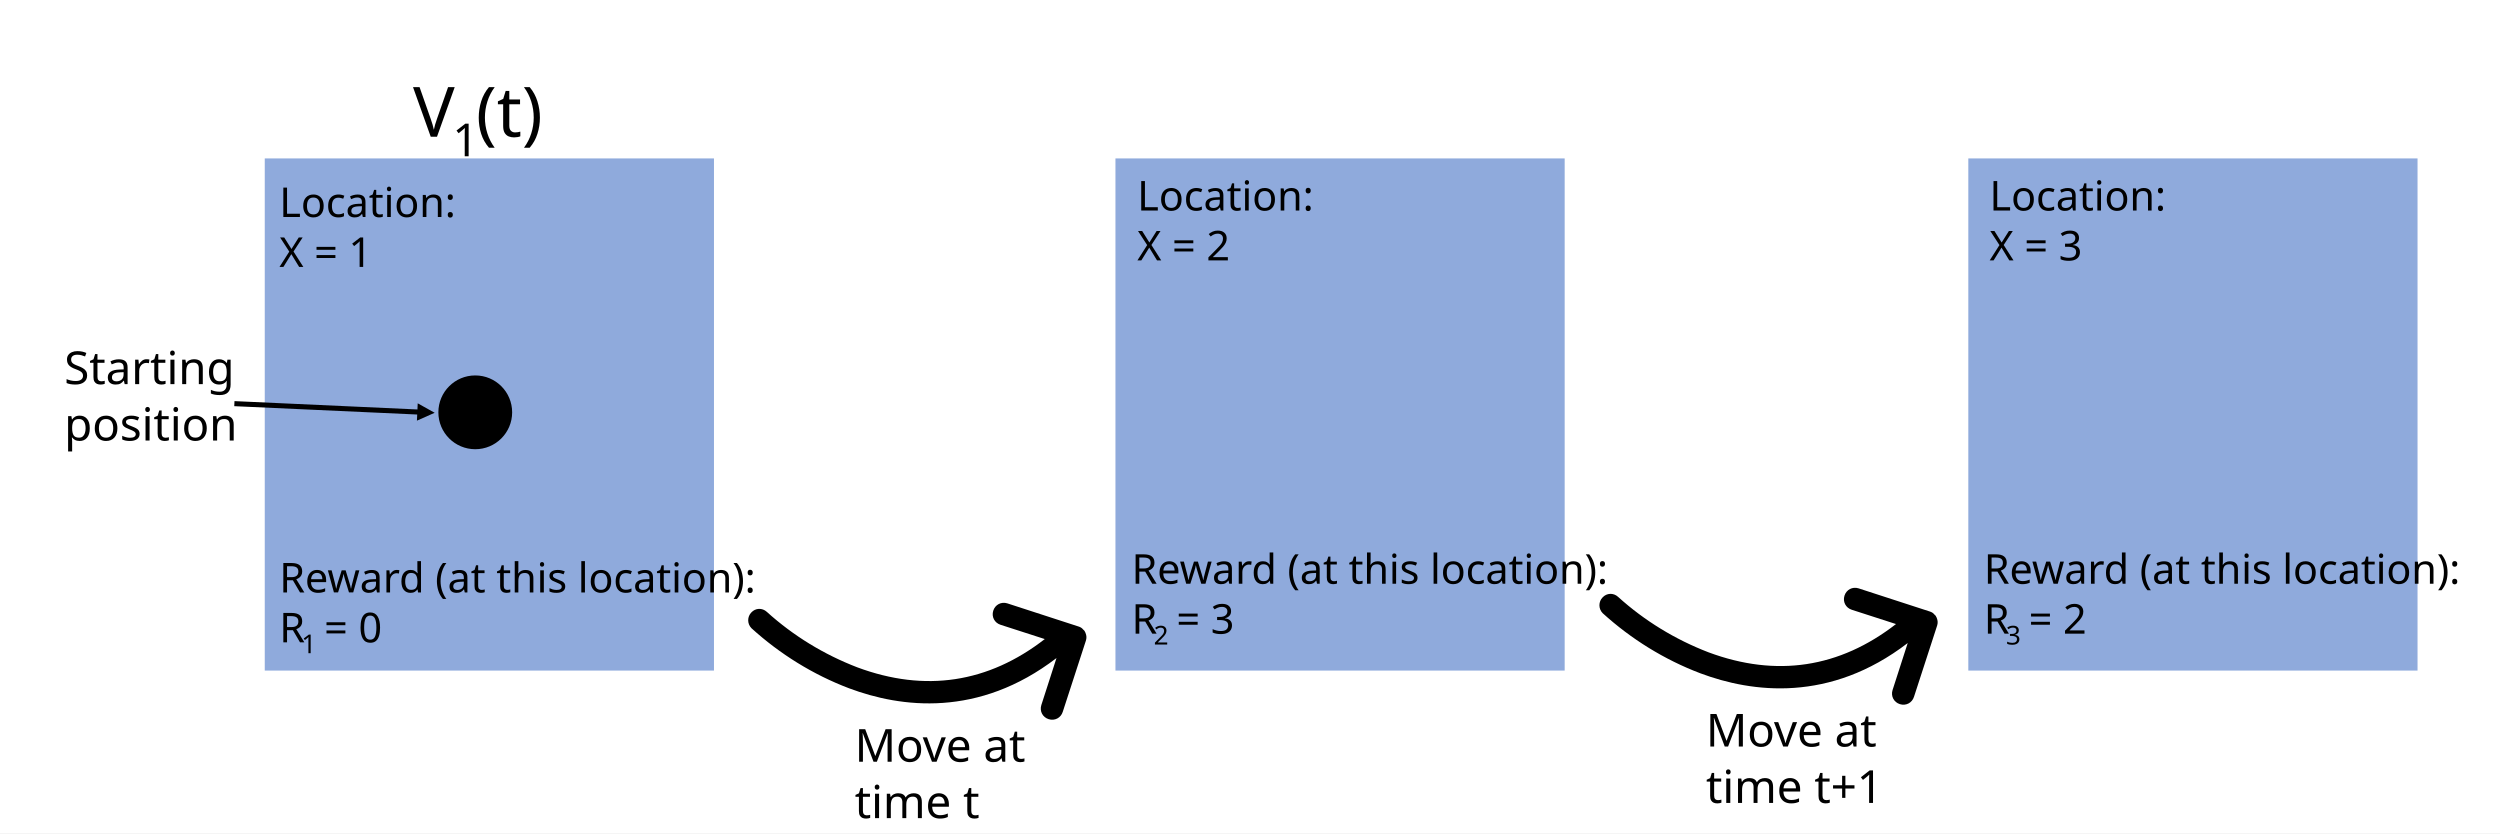
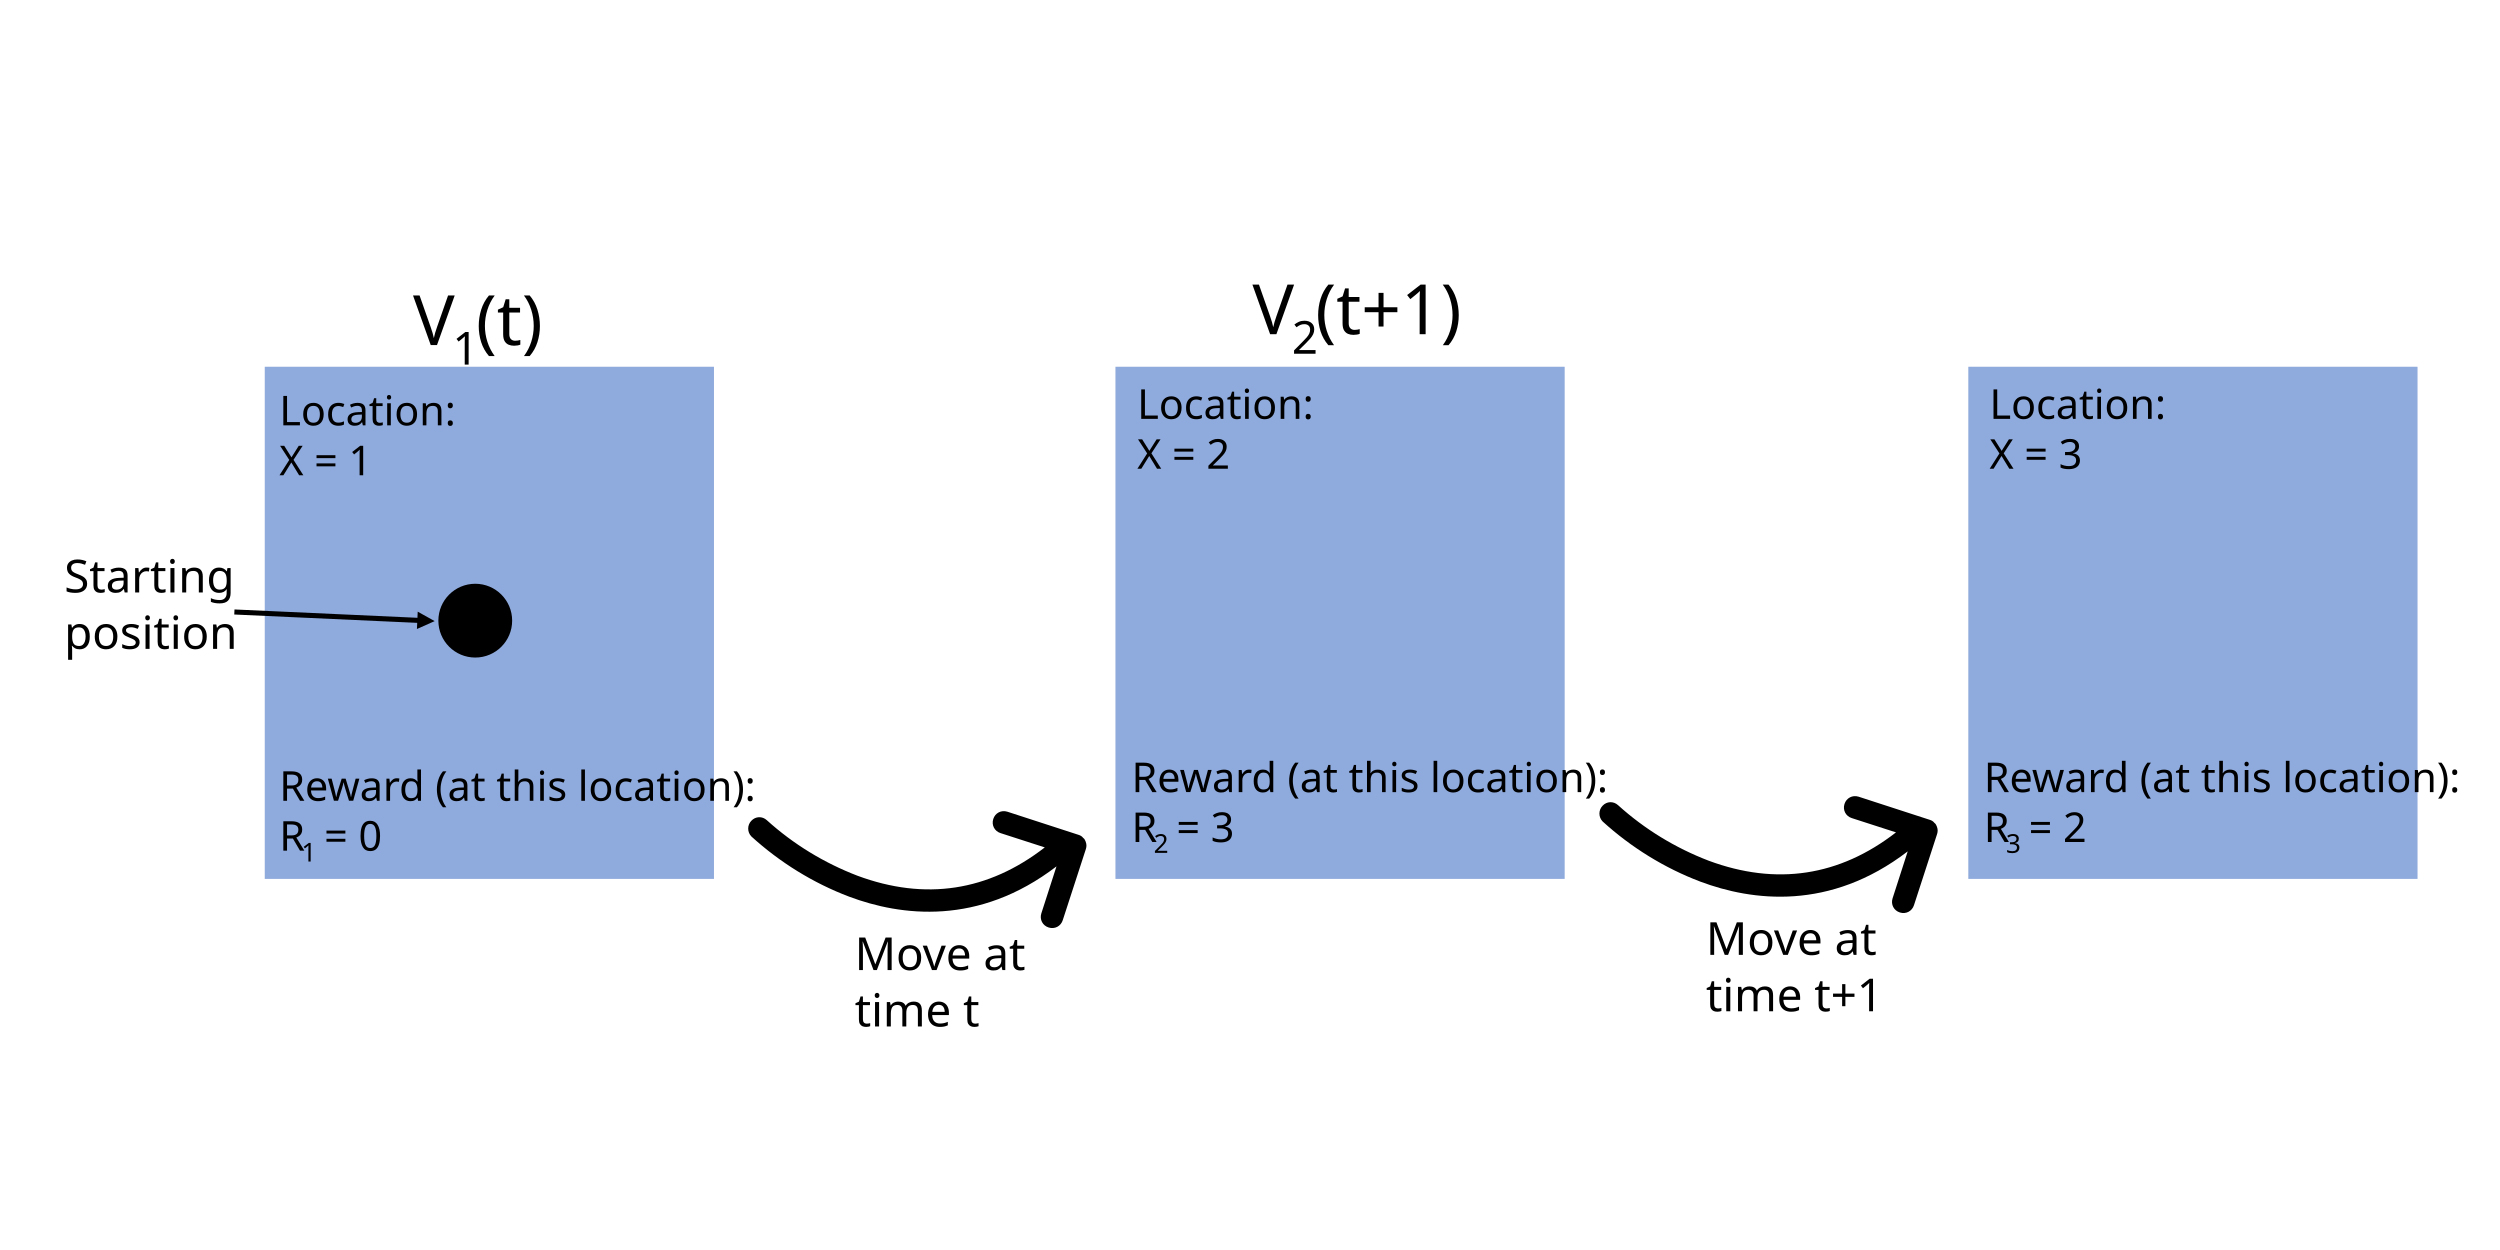
- <svg xmlns="http://www.w3.org/2000/svg" width="1152" height="384" overflow="hidden">
+ <svg xmlns="http://www.w3.org/2000/svg" width="1152" height="576" overflow="hidden">
  <defs>
    <clipPath id="clip0">
-       <rect x="0" y="0" width="1152" height="384" />
+       <rect x="0" y="0" width="1152" height="576" />
    </clipPath>
    <clipPath id="clip1">
-       <path d="M524.544 241.278 474.929 399.322 316.885 349.707 366.5 191.663Z" fill-rule="evenodd" clip-rule="evenodd" />
+       <path d="M524.544 337.278 474.929 495.322 316.885 445.707 366.5 287.663Z" fill-rule="evenodd" clip-rule="evenodd" />
    </clipPath>
    <clipPath id="clip2">
-       <path d="M524.544 241.278 474.929 399.322 316.885 349.707 366.5 191.663Z" fill-rule="evenodd" clip-rule="evenodd" />
+       <path d="M524.544 337.278 474.929 495.322 316.885 445.707 366.5 287.663Z" fill-rule="evenodd" clip-rule="evenodd" />
    </clipPath>
    <clipPath id="clip3">
-       <path d="M524.544 241.278 474.929 399.322 316.885 349.707 366.5 191.663Z" fill-rule="evenodd" clip-rule="evenodd" />
+       <path d="M524.544 337.278 474.929 495.322 316.885 445.707 366.5 287.663Z" fill-rule="evenodd" clip-rule="evenodd" />
    </clipPath>
    <clipPath id="clip4">
-       <path d="M916.79 234.358 867.174 392.402 709.13 342.787 758.745 184.742Z" fill-rule="evenodd" clip-rule="evenodd" />
+       <path d="M916.79 330.358 867.174 488.402 709.13 438.787 758.745 280.742Z" fill-rule="evenodd" clip-rule="evenodd" />
    </clipPath>
    <clipPath id="clip5">
-       <path d="M916.79 234.358 867.174 392.402 709.13 342.787 758.745 184.742Z" fill-rule="evenodd" clip-rule="evenodd" />
+       <path d="M916.79 330.358 867.174 488.402 709.13 438.787 758.745 280.742Z" fill-rule="evenodd" clip-rule="evenodd" />
    </clipPath>
    <clipPath id="clip6">
-       <path d="M916.79 234.358 867.174 392.402 709.13 342.787 758.745 184.742Z" fill-rule="evenodd" clip-rule="evenodd" />
+       <path d="M916.79 330.358 867.174 488.402 709.13 438.787 758.745 280.742Z" fill-rule="evenodd" clip-rule="evenodd" />
    </clipPath>
  </defs>
  <g clip-path="url(#clip0)">
-     <rect x="0" y="0" width="1152" height="384" fill="#FFFFFF" />
+     <rect x="0" y="0" width="1152" height="576" fill="#FFFFFF" />
    <g clip-path="url(#clip1)">
      <g clip-path="url(#clip2)">
        <g clip-path="url(#clip3)">
-           <path d="M486.83 303.227 479.843 324.906C478.965 327.705 480.433 330.517 483.232 331.396 486.031 332.274 488.843 330.806 489.721 328.007L500.387 295.185C500.749 294.032 500.73 292.941 500.217 291.695 500.268 291.53 500.104 291.479 499.991 291.262 499.878 291.046 499.929 290.882 499.652 290.614 499.652 290.614 499.539 290.397 499.374 290.346 499.374 290.346 499.261 290.129 499.097 290.078 498.593 289.377 497.822 288.954 496.999 288.695L464.176 278.03C461.377 277.151 458.565 278.619 457.687 281.418 456.808 284.217 458.276 287.029 461.075 287.907L481.438 294.481C455.379 314.694 426.314 319.134 395.058 307.513 379.728 301.615 365.606 293.022 353.35 281.941 351.243 280.013 348.134 280.122 346.206 282.23 344.33 284.173 344.223 287.395 346.279 289.487 359.367 301.373 374.651 310.873 391.298 317.184 415.085 326.098 450.859 330.818 486.83 303.227Z" />
+           <path d="M486.83 399.227 479.843 420.906C478.965 423.705 480.433 426.517 483.232 427.396 486.031 428.274 488.843 426.806 489.721 424.007L500.387 391.185C500.749 390.032 500.73 388.941 500.217 387.695 500.268 387.53 500.104 387.479 499.991 387.262 499.878 387.046 499.929 386.882 499.652 386.614 499.652 386.614 499.539 386.397 499.374 386.346 499.374 386.346 499.261 386.129 499.097 386.078 498.593 385.377 497.822 384.954 496.999 384.695L464.176 374.03C461.377 373.151 458.565 374.619 457.687 377.418 456.808 380.217 458.276 383.029 461.075 383.907L481.438 390.481C455.379 410.694 426.314 415.134 395.058 403.513 379.728 397.615 365.606 389.022 353.35 377.941 351.243 376.013 348.134 376.122 346.206 378.23 344.33 380.173 344.223 383.395 346.279 385.487 359.367 397.373 374.651 406.873 391.298 413.184 415.085 422.098 450.859 426.818 486.83 399.227Z" />
        </g>
      </g>
    </g>
-     <rect x="122" y="73" width="207" height="236" fill="#8FAADC" />
-     <rect x="514" y="73" width="207" height="236" fill="#8FAADC" />
-     <rect x="907" y="73" width="207" height="236" fill="#8FAADC" />
-     <text font-family="Calibri,Calibri_MSFontService,sans-serif" font-weight="400" font-size="21" transform="translate(393.853 351)">Move at <tspan font-size="21" x="0" y="26">time t</tspan>
+     <rect x="122" y="169" width="207" height="236" fill="#8FAADC" />
+     <rect x="514" y="169" width="207" height="236" fill="#8FAADC" />
+     <rect x="907" y="169" width="207" height="236" fill="#8FAADC" />
+     <text font-family="Calibri,Calibri_MSFontService,sans-serif" font-weight="400" font-size="21" transform="translate(393.854 447)">Move at <tspan font-size="21" x="0" y="26">time t</tspan>
    </text>
    <g clip-path="url(#clip4)">
      <g clip-path="url(#clip5)">
        <g clip-path="url(#clip6)">
-           <path d="M879.076 296.307 872.089 317.986C871.21 320.785 872.679 323.597 875.477 324.475 878.276 325.354 881.088 323.886 881.967 321.087L892.632 288.264C892.994 287.112 892.975 286.021 892.462 284.775 892.514 284.61 892.349 284.558 892.236 284.342 892.123 284.126 892.175 283.961 891.897 283.693 891.897 283.693 891.784 283.477 891.62 283.425 891.62 283.425 891.507 283.209 891.342 283.157 890.839 282.456 890.067 282.033 889.244 281.775L856.422 271.109C853.623 270.231 850.811 271.699 849.932 274.498 849.054 277.296 850.522 280.108 853.321 280.987L873.683 287.56C847.624 307.774 818.56 312.214 787.303 300.592 771.973 294.695 757.851 286.102 745.596 275.02 743.488 273.093 740.379 273.202 738.452 275.31 736.576 277.253 736.469 280.474 738.525 282.567 751.613 294.452 766.897 303.952 783.543 310.264 807.331 319.178 843.105 323.898 879.076 296.307Z" />
+           <path d="M879.076 392.307 872.089 413.986C871.21 416.785 872.679 419.597 875.477 420.475 878.276 421.354 881.088 419.886 881.967 417.087L892.632 384.264C892.994 383.112 892.975 382.021 892.462 380.775 892.514 380.61 892.349 380.558 892.236 380.342 892.123 380.126 892.175 379.961 891.897 379.693 891.897 379.693 891.784 379.477 891.62 379.425 891.62 379.425 891.507 379.209 891.342 379.157 890.839 378.456 890.067 378.033 889.244 377.775L856.422 367.109C853.623 366.231 850.811 367.699 849.932 370.498 849.054 373.296 850.522 376.108 853.321 376.987L873.683 383.56C847.624 403.774 818.56 408.214 787.303 396.592 771.973 390.695 757.851 382.102 745.596 371.02 743.488 369.093 740.379 369.202 738.452 371.309 736.576 373.253 736.469 376.474 738.525 378.567 751.613 390.452 766.897 399.952 783.543 406.263 807.331 415.178 843.105 419.898 879.076 392.307Z" />
        </g>
      </g>
    </g>
-     <text font-family="Calibri,Calibri_MSFontService,sans-serif" font-weight="400" font-size="21" transform="translate(786.099 344)">Move at <tspan font-size="21" x="0" y="26">time t+1</tspan>
+     <text font-family="Calibri,Calibri_MSFontService,sans-serif" font-weight="400" font-size="21" transform="translate(786.099 440)">Move at <tspan font-size="21" x="0" y="26">time t+1</tspan>
    </text>
-     <path d="M202 190C202 180.611 209.611 173 219 173 228.389 173 236 180.611 236 190 236 199.389 228.389 207 219 207 209.611 207 202 199.389 202 190Z" fill-rule="evenodd" />
-     <text font-family="Calibri,Calibri_MSFontService,sans-serif" font-weight="400" font-size="21" transform="translate(29.6018 177)">Starting <tspan font-size="21" x="0" y="26">position</tspan>
+     <path d="M202 286C202 276.611 209.611 269 219 269 228.389 269 236 276.611 236 286 236 295.389 228.389 303 219 303 209.611 303 202 295.389 202 286Z" fill-rule="evenodd" />
+     <text font-family="Calibri,Calibri_MSFontService,sans-serif" font-weight="400" font-size="21" transform="translate(29.6018 273)">Starting <tspan font-size="21" x="0" y="26">position</tspan>
    </text>
-     <path d="M108.053 184.835 193.686 188.74 193.58 191.071 107.947 187.165ZM192.483 185.849 200.293 190.209 192.119 193.841Z" />
-     <text font-family="Calibri,Calibri_MSFontService,sans-serif" font-weight="400" font-size="19" transform="translate(128.717 100)">Location: <tspan font-size="19" x="0" y="23">X = 1</tspan>
-       <tspan font-size="19" x="0" y="173">Reward (at this location):</tspan>
-       <tspan font-size="19" x="0" y="196">R</tspan>
-       <tspan font-size="12" x="10.167" y="201">1</tspan>
-       <tspan font-size="19" x="20.667" y="196">= 0</tspan>
+     <path d="M108.053 280.835 193.686 284.74 193.58 287.071 107.947 283.165ZM192.483 281.849 200.293 286.209 192.119 289.841Z" />
+     <text font-family="Calibri,Calibri_MSFontService,sans-serif" font-weight="400" font-size="19" transform="translate(128.717 196)">Location: <tspan font-size="19" x="0" y="23">X = 1</tspan>
+       <tspan font-size="19" x="-0.001" y="173">Reward (at this location): </tspan>
+       <tspan font-size="19" x="-0.001" y="196">R</tspan>
+       <tspan font-size="12" x="10.166" y="201">1</tspan>
+       <tspan font-size="19" x="20.666" y="196">= 0</tspan>
      <tspan font-size="19" x="395.32" y="-3">Location: </tspan>
      <tspan font-size="19" x="395.32" y="20">X = 2</tspan>
-       <tspan font-size="19" x="392.729" y="169">Reward (at this location):</tspan>
-       <tspan font-size="19" x="392.729" y="192">R</tspan>
-       <tspan font-size="12" x="402.896" y="197">2</tspan>
-       <tspan font-size="19" x="413.396" y="192">= 3</tspan>
+       <tspan font-size="19" x="392.728" y="169">Reward (at this location): </tspan>
+       <tspan font-size="19" x="392.728" y="192">R</tspan>
+       <tspan font-size="12" x="402.895" y="197">2</tspan>
+       <tspan font-size="19" x="413.395" y="192">= 3</tspan>
      <tspan font-size="19" x="788.049" y="-3">Location: </tspan>
      <tspan font-size="19" x="788.049" y="20">X = 3</tspan>
-       <tspan font-size="19" x="785.458" y="169">Reward (at this location):</tspan>
-       <tspan font-size="19" x="785.458" y="192">R</tspan>
-       <tspan font-size="12" x="795.625" y="197">3</tspan>
-       <tspan font-size="19" x="806.125" y="192">= 2</tspan>
+       <tspan font-size="19" x="785.457" y="169">Reward (at this location): </tspan>
+       <tspan font-size="19" x="785.457" y="192">R</tspan>
+       <tspan font-size="12" x="795.624" y="197">3</tspan>
+       <tspan font-size="19" x="806.124" y="192">= 2</tspan>
      <tspan font-size="32" x="61.606" y="-37">V</tspan>
      <tspan font-size="21" x="79.772" y="-28">1</tspan>
      <tspan font-size="32" x="90.606" y="-37">(t) </tspan>
+       <tspan font-size="32" x="448.399" y="-42">V</tspan>
+       <tspan font-size="21" x="466.566" y="-33">2</tspan>
+       <tspan font-size="32" x="477.399" y="-42">(t+1) </tspan>
    </text>
  </g>
</svg>
